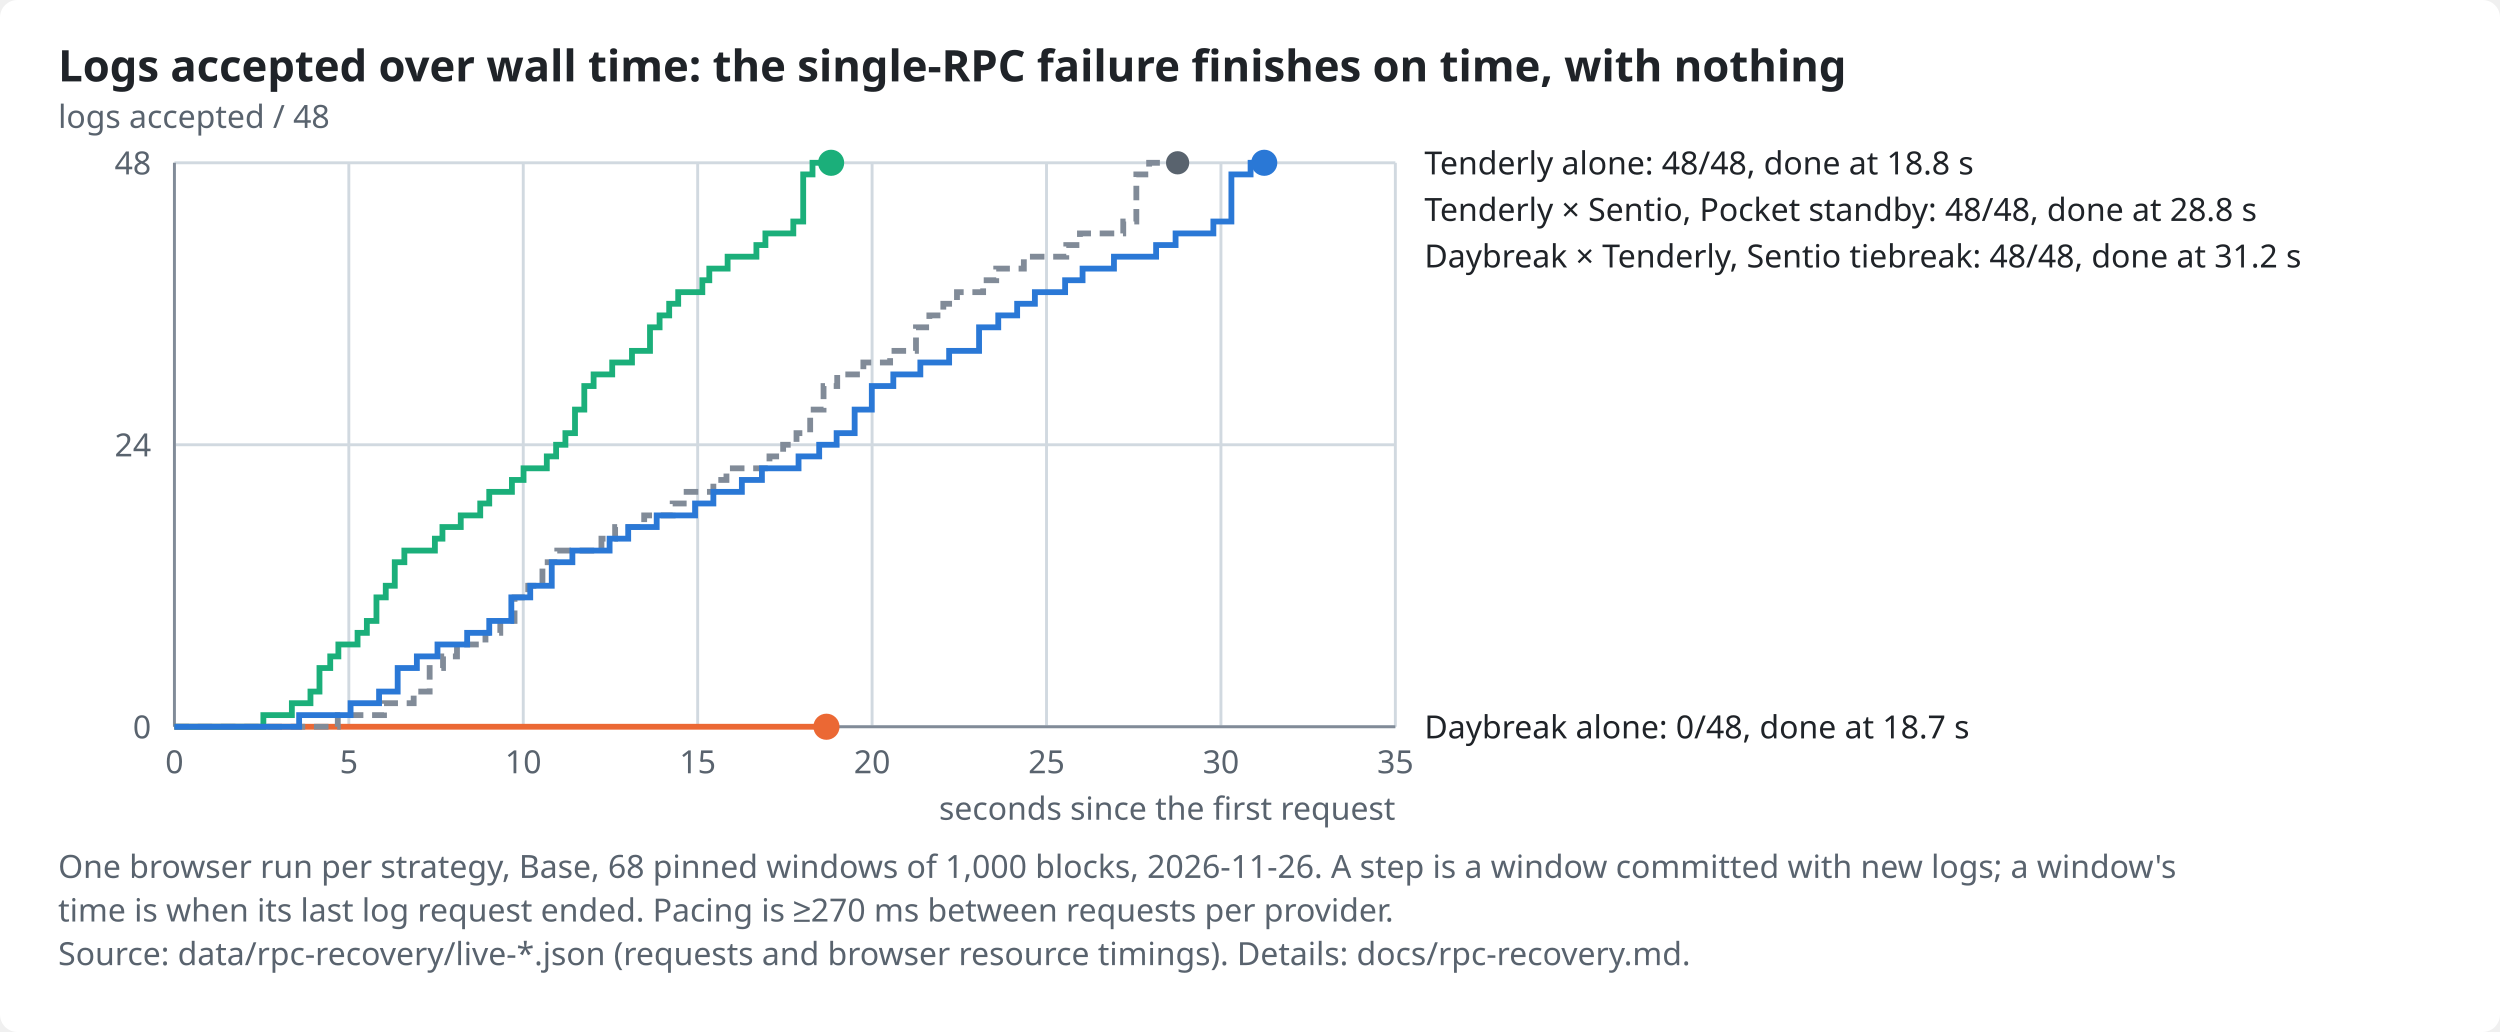
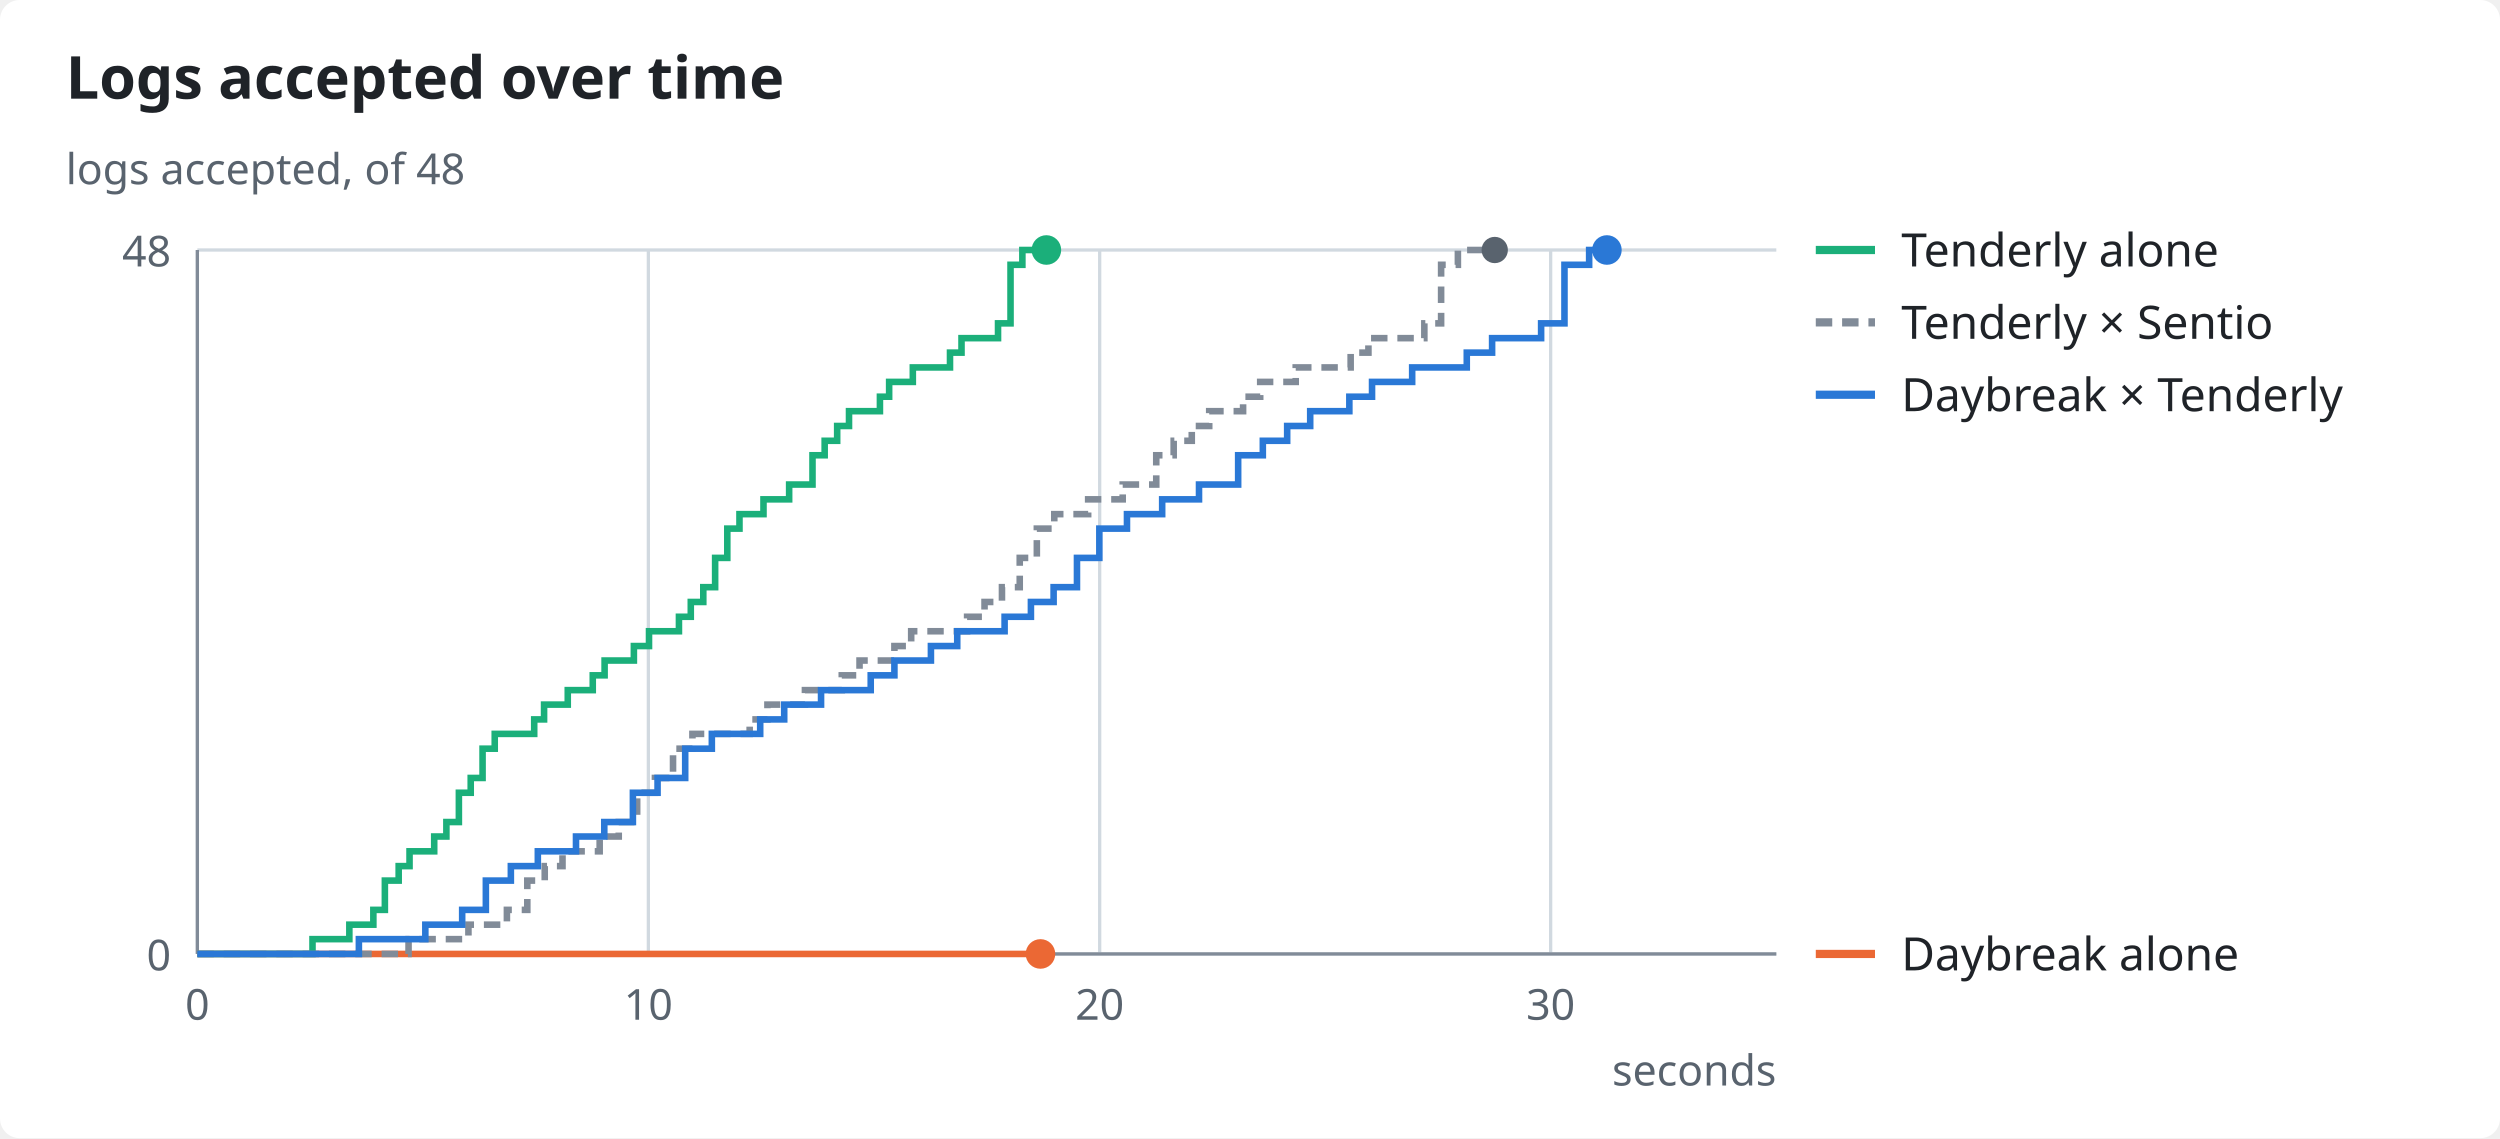
- <svg xmlns="http://www.w3.org/2000/svg" width="860" height="355" viewBox="0 0 860 355" role="img" aria-label="Logs accepted over wall time for each live strategy">
+ <svg xmlns="http://www.w3.org/2000/svg" width="760" height="346" viewBox="0 0 760 346" role="img" aria-label="Logs accepted over wall time for each live strategy">
  <style>
  .bg { fill: #ffffff; }
  .ink { fill: #1f2328; }
  .muted { fill: #59636e; }
  .grid { stroke: #d1d9e0; }
  .axis { stroke: #818b98; }
  .gap { stroke: #ffffff; }
  .s1 { fill: #2a78d6; stroke: #2a78d6; }
  .s2 { fill: #eb6834; stroke: #eb6834; }
  .s3 { fill: #1baf7a; stroke: #1baf7a; }
  .band { fill: #818b98; fill-opacity: 0.16; }
  .hollow { fill: #ffffff; }
  @media (prefers-color-scheme: dark) {
    .bg { fill: #0d1117; }
    .ink { fill: #f0f6fc; }
    .muted { fill: #9198a1; }
    .grid { stroke: #2f353d; }
    .axis { stroke: #656c76; }
    .gap { stroke: #0d1117; }
    .s1 { fill: #3987e5; stroke: #3987e5; }
    .s2 { fill: #d95926; stroke: #d95926; }
    .s3 { fill: #199e70; stroke: #199e70; }
    .band { fill: #9198a1; fill-opacity: 0.18; }
    .hollow { fill: #0d1117; }
  }
  text { font-family: -apple-system, BlinkMacSystemFont, "Segoe UI", "Noto Sans", Helvetica, Arial, sans-serif; }
-   .title { font-size: 15px; font-weight: 600; }
-   .label { font-size: 12px; }
-   .small { font-size: 11px; }
+   .title { font-size: 18px; font-weight: 600; }
+   .label { font-size: 14px; }
+   .small { font-size: 13px; }
</style>
-   <rect class="bg" x="0" y="0" width="860" height="355" rx="6" />
-   <text x="20" y="28" class="title ink" text-anchor="start">Logs accepted over wall time: the single-RPC failure finishes on time, with nothing</text>
-   <line x1="60" y1="56" x2="60" y2="250" class="grid" />
-   <text x="60" y="266" class="small muted" text-anchor="middle">0</text>
-   <line x1="120" y1="56" x2="120" y2="250" class="grid" />
-   <text x="120" y="266" class="small muted" text-anchor="middle">5</text>
-   <line x1="180" y1="56" x2="180" y2="250" class="grid" />
-   <text x="180" y="266" class="small muted" text-anchor="middle">10</text>
-   <line x1="240" y1="56" x2="240" y2="250" class="grid" />
-   <text x="240" y="266" class="small muted" text-anchor="middle">15</text>
-   <line x1="300" y1="56" x2="300" y2="250" class="grid" />
-   <text x="300" y="266" class="small muted" text-anchor="middle">20</text>
-   <line x1="360" y1="56" x2="360" y2="250" class="grid" />
-   <text x="360" y="266" class="small muted" text-anchor="middle">25</text>
-   <line x1="420" y1="56" x2="420" y2="250" class="grid" />
-   <text x="420" y="266" class="small muted" text-anchor="middle">30</text>
-   <line x1="480" y1="56" x2="480" y2="250" class="grid" />
-   <text x="480" y="266" class="small muted" text-anchor="middle">35</text>
-   <line x1="60" y1="250" x2="480" y2="250" class="grid" />
-   <text x="52" y="254" class="small muted" text-anchor="end">0</text>
-   <line x1="60" y1="153" x2="480" y2="153" class="grid" />
-   <text x="52" y="157" class="small muted" text-anchor="end">24</text>
-   <line x1="60" y1="56" x2="480" y2="56" class="grid" />
-   <text x="52" y="60" class="small muted" text-anchor="end">48</text>
-   <line x1="60" y1="250" x2="480" y2="250" class="axis" />
-   <line x1="60" y1="56" x2="60" y2="250" class="axis" />
-   <text x="480" y="282" class="small muted" text-anchor="end">seconds since the first request</text>
-   <text x="20" y="44" class="small muted" text-anchor="start">logs accepted / 48</text>
-   <path d="M60.0,250.0 H67.5 H70.7 H74.0 H77.2 H80.4 H83.7 H86.9 H90.1 H93.4 H96.6 H99.9 H103.0 H106.3 H109.6 H112.8 H116.0 H119.2 H122.5 H125.7 H129.0 H132.2 H135.5 H138.7 H141.9 H145.2 H148.4 H151.6 H154.8 H158.1 H161.3 H164.5 H167.8 H171.0 H174.2 H177.4 H180.7 H184.0 H187.2 H190.4 H193.6 H196.9 H200.1 H203.4 H206.6 H209.8 H213.1 H216.3 H219.5 H222.9 H226.0 H229.3 H232.5 H235.7 H239.0 H242.2 H245.5 H249.3 H251.9 H255.1 H258.4 H261.6 H264.9 H268.1 H271.3 H274.5 H277.8 H281.0 H284.3 H284.3" class="s2" style="fill: none" stroke-width="2" />
-   <circle cx="284.3" cy="250" r="4" class="s2" />
-   <text x="490" y="254" class="small ink" text-anchor="start">Daybreak alone: 0/48, done at 18.7 s</text>
-   <path d="M60.0,250.0 H68.0 H71.1 H74.5 H78.2 H81.0 H84.1 H87.4 H90.6 V246.0 H93.8 H98.5 H100.4 V241.9 H104.0 H106.8 V237.9 H109.9 V229.8 H113.6 V225.8 H116.4 V221.7 H119.6 H123.0 V217.7 H126.2 V213.6 H129.5 V205.5 H132.7 V201.5 H135.8 V193.4 H139.1 V189.4 H142.3 H145.6 H149.6 V185.3 H152.2 V181.3 H155.2 H158.5 V177.3 H161.8 H165.2 V173.2 H168.3 V169.2 H171.5 H176.1 V165.1 H180.1 V161.1 H181.6 H184.8 H188.1 V157.0 H191.3 V153.0 H194.5 V149.0 H197.8 V140.9 H201.0 V132.8 H204.2 V128.8 H208.5 H210.6 V124.7 H214.8 H217.4 V120.7 H220.4 H223.6 V112.6 H226.9 V108.5 H230.2 V104.5 H233.3 V100.5 H239.1 H241.6 V96.4 H244.0 V92.4 H247.0 H250.3 V88.3 H253.5 H256.7 H260.2 V84.3 H263.3 V80.3 H266.5 H270.1 H272.9 V76.2 H276.3 V60.0 H279.5 V56.0 H282.6 H285.9 H285.9" class="s3" style="fill: none" stroke-width="2" />
-   <circle cx="285.9" cy="56" r="4" class="s3" />
-   <text x="490" y="60" class="small ink" text-anchor="start">Tenderly alone: 48/48, done at 18.8 s</text>
-   <path d="M60.0,250.0 H76.8 H82.1 H87.3 H92.7 H98.5 H104.4 H110.4 H116.2 V246.0 H121.2 H125.9 H132.1 V241.9 H137.1 H142.3 V237.9 H147.8 V229.8 H152.4 V225.8 H157.2 V221.7 H162.0 H167.0 V217.7 H172.1 V213.6 H177.0 V205.5 H181.7 V201.5 H186.6 V193.4 H191.7 V189.4 H197.3 H202.3 H206.9 V185.3 H211.6 V181.3 H216.6 H221.6 V177.3 H226.8 H231.4 V173.2 H236.2 V169.2 H240.8 H245.4 V165.1 H249.9 V161.1 H254.8 H259.9 H264.7 V157.0 H269.4 V153.0 H274.0 V149.0 H278.7 V140.9 H283.3 V132.8 H288.0 V128.8 H292.5 H297.0 V124.7 H301.6 H306.2 V120.7 H310.6 H315.1 V112.6 H319.7 V108.5 H324.5 V104.5 H329.2 V100.5 H333.7 H338.2 V96.4 H342.7 V92.4 H347.3 H352.2 V88.3 H357.0 H361.9 H366.8 V84.3 H371.5 V80.3 H376.8 H381.8 H386.4 V76.2 H390.9 V60.0 H395.3 V56.0 H400.4 H405.1 H405.1" class="axis" style="fill: none" stroke-width="2" stroke-dasharray="5 3" />
-   <circle cx="405.1" cy="56" r="4" class="muted" />
-   <text x="490" y="76" class="small ink" text-anchor="start">Tenderly × Sentio, Pocket standby: 48/48, done at 28.8 s</text>
-   <path d="M60.0,250.0 H72.9 H77.5 H82.6 H85.7 H87.3 H90.8 H94.0 H102.9 V246.0 H104.3 H112.2 H120.6 V241.9 H122.8 H130.4 V237.9 H136.8 V229.8 H143.4 V225.8 H150.5 V221.7 H152.2 H160.7 V217.7 H168.3 V213.6 H175.9 V205.5 H182.4 V201.5 H189.8 V193.4 H196.9 V189.4 H199.9 H203.0 H209.7 V185.3 H216.1 V181.3 H217.6 H225.9 V177.3 H227.3 H239.1 V173.2 H245.4 V169.2 H247.0 H255.2 V165.1 H262.1 V161.1 H263.6 H266.9 H274.7 V157.0 H281.8 V153.0 H287.8 V149.0 H294.0 V140.9 H299.9 V132.8 H307.3 V128.8 H308.7 H316.6 V124.7 H318.0 H326.5 V120.7 H328.7 H336.8 V112.6 H343.4 V108.5 H349.9 V104.5 H356.0 V100.5 H357.6 H366.4 V96.4 H372.4 V92.4 H373.9 H383.2 V88.3 H384.6 H388.3 H397.7 V84.3 H404.4 V80.3 H405.9 H409.2 H417.4 V76.2 H423.6 V60.0 H430.2 V56.0 H431.7 H434.9 H434.9" class="s1" style="fill: none" stroke-width="2" />
-   <circle cx="434.9" cy="56" r="4" class="s1" />
-   <text x="490" y="92" class="small ink" text-anchor="start">Daybreak × Tenderly, Sentio tiebreak: 48/48, done at 31.2 s</text>
-   <text x="20" y="302" class="small muted" text-anchor="start">One browser run per strategy, Base, 68 pinned windows of 1,000 blocks, 2026-11-26. A step is a window committed with new logs; a window's</text>
-   <text x="20" y="317" class="small muted" text-anchor="start">time is when its last log request ended. Pacing is ≥270 ms between requests per provider.</text>
-   <text x="20" y="332" class="small muted" text-anchor="start">Source: data/rpc-recovery/live-*.json (requests and browser resource timings). Details: docs/rpc-recovery.md.</text>
+   <rect class="bg" x="0" y="0" width="760" height="346" rx="6" />
+   <text x="20" y="30" class="title ink" text-anchor="start">Logs accepted over time</text>
+   <text x="20" y="56" class="small muted" text-anchor="start">logs accepted, of 48</text>
+   <line x1="60" y1="76" x2="60" y2="290" class="grid" />
+   <text x="60" y="310" class="small muted" text-anchor="middle">0</text>
+   <line x1="197.1" y1="76" x2="197.1" y2="290" class="grid" />
+   <text x="197.1" y="310" class="small muted" text-anchor="middle">10</text>
+   <line x1="334.3" y1="76" x2="334.3" y2="290" class="grid" />
+   <text x="334.3" y="310" class="small muted" text-anchor="middle">20</text>
+   <line x1="471.4" y1="76" x2="471.4" y2="290" class="grid" />
+   <text x="471.4" y="310" class="small muted" text-anchor="middle">30</text>
+   <line x1="60" y1="290" x2="540" y2="290" class="grid" />
+   <text x="52" y="295" class="small muted" text-anchor="end">0</text>
+   <line x1="60" y1="76" x2="540" y2="76" class="grid" />
+   <text x="52" y="81" class="small muted" text-anchor="end">48</text>
+   <line x1="60" y1="290" x2="540" y2="290" class="axis" />
+   <line x1="60" y1="76" x2="60" y2="290" class="axis" />
+   <text x="540" y="330" class="small muted" text-anchor="end">seconds</text>
+   <path d="M60.0,290.0 H68.6 H72.3 H76.0 H79.7 H83.3 H87.1 H90.7 H94.4 H98.1 H101.8 H105.6 H109.2 H112.9 H116.6 H120.3 H124.0 H127.7 H131.4 H135.1 H138.8 H142.5 H146.2 H149.9 H153.6 H157.3 H161.0 H164.7 H168.4 H172.1 H175.8 H179.5 H183.2 H186.9 H190.5 H194.2 H198.0 H201.7 H205.3 H209.1 H212.7 H216.5 H220.1 H223.8 H227.5 H231.2 H234.9 H238.6 H242.3 H246.2 H249.7 H253.4 H257.2 H260.8 H264.5 H268.2 H271.9 H276.3 H279.3 H283.0 H286.7 H290.4 H294.1 H297.8 H301.5 H305.2 H308.9 H312.6 H316.3 H316.3" class="s2" style="fill: none" stroke-width="2" />
+   <circle cx="316.3" cy="290" r="4" class="s2" />
+   <line x1="552" y1="290" x2="570" y2="290" class="s2" stroke-width="2.5" />
+   <text x="578" y="295" class="label ink" text-anchor="start">Daybreak alone</text>
+   <path d="M60.0,290.0 H69.1 H72.7 H76.6 H80.7 H84.0 H87.5 H91.3 H95.0 V285.5 H98.6 H104.0 H106.2 V281.1 H110.3 H113.5 V276.6 H117.0 V267.7 H121.2 V263.3 H124.5 V258.8 H128.2 H132.0 V254.3 H135.7 V249.9 H139.5 V241.0 H143.1 V236.5 H146.7 V227.6 H150.4 V223.1 H154.0 H157.8 H162.4 V218.7 H165.4 V214.2 H168.8 H172.6 V209.8 H176.3 H180.2 V205.3 H183.8 V200.8 H187.4 H192.7 V196.4 H197.3 V191.9 H199.0 H202.6 H206.4 V187.5 H210.0 V183.0 H213.8 V178.5 H217.4 V169.6 H221.1 V160.7 H224.8 V156.3 H229.7 H232.1 V151.8 H236.9 H239.9 V147.3 H243.3 H247.0 V138.4 H250.7 V134.0 H254.5 V129.5 H258.1 V125.0 H264.7 H267.5 V120.6 H270.3 V116.1 H273.7 H277.5 V111.7 H281.1 H284.8 H288.8 V107.2 H292.3 V102.8 H296.0 H300.1 H303.4 V98.3 H307.2 V80.5 H310.8 V76.0 H314.4 H318.1 H318.1" class="s3" style="fill: none" stroke-width="2" />
+   <circle cx="318.1" cy="76" r="4" class="s3" />
+   <line x1="552" y1="76" x2="570" y2="76" class="s3" stroke-width="2.5" />
+   <text x="578" y="81" class="label ink" text-anchor="start">Tenderly alone</text>
+   <path d="M60.0,290.0 H79.2 H85.2 H91.2 H97.4 H104.0 H110.8 H117.6 H124.2 V285.5 H129.9 H135.3 H142.4 V281.1 H148.1 H154.1 V276.6 H160.3 V267.7 H165.6 V263.3 H171.0 V258.8 H176.6 H182.3 V254.3 H188.1 V249.9 H193.7 V241.0 H199.1 V236.5 H204.6 V227.6 H210.5 V223.1 H217.0 H222.6 H227.9 V218.7 H233.3 V214.2 H239.0 H244.7 V209.8 H250.6 H255.9 V205.3 H261.3 V200.8 H266.6 H271.9 V196.4 H277.0 V191.9 H282.7 H288.4 H294.0 V187.5 H299.3 V183.0 H304.6 V178.5 H310.0 V169.6 H315.2 V160.7 H320.5 V156.3 H325.7 H330.8 V151.8 H336.1 H341.3 V147.3 H346.4 H351.5 V138.4 H356.8 V134.0 H362.3 V129.5 H367.6 V125.0 H372.8 H377.9 V120.6 H383.1 V116.1 H388.3 H393.9 V111.7 H399.4 H405.1 H410.6 V107.2 H416.0 V102.8 H422.1 H427.7 H433.0 V98.3 H438.1 V80.5 H443.2 V76.0 H449.0 H454.4 H454.4" class="axis" style="fill: none" stroke-width="2" stroke-dasharray="5 3" />
+   <circle cx="454.4" cy="76" r="4" class="muted" />
+   <line x1="552" y1="98" x2="570" y2="98" class="axis" stroke-width="2.5" stroke-dasharray="5 3" />
+   <text x="578" y="103" class="label ink" text-anchor="start">Tenderly × Sentio</text>
+   <path d="M60.0,290.0 H74.7 H80.0 H85.9 H89.3 H91.2 H95.2 H98.9 H109.1 V285.5 H110.7 H119.7 H129.3 V281.1 H131.7 H140.5 V276.6 H147.7 V267.7 H155.3 V263.3 H163.5 V258.8 H165.4 H175.1 V254.3 H183.7 V249.9 H192.4 V241.0 H199.9 V236.5 H208.3 V227.6 H216.4 V223.1 H219.9 H223.5 H231.1 V218.7 H238.4 V214.2 H240.1 H249.6 V209.8 H251.2 H264.7 V205.3 H271.9 V200.8 H273.7 H283.0 V196.4 H291.0 V191.9 H292.7 H296.4 H305.4 V187.5 H313.4 V183.0 H320.3 V178.5 H327.4 V169.6 H334.2 V160.7 H342.6 V156.3 H344.3 H353.3 V151.8 H354.8 H364.5 V147.3 H367.1 H376.4 V138.4 H383.9 V134.0 H391.3 V129.5 H398.3 V125.0 H400.2 H410.2 V120.6 H417.1 V116.1 H418.7 H429.3 V111.7 H431.0 H435.2 H445.9 V107.2 H453.6 V102.8 H455.3 H459.1 H468.5 V98.3 H475.6 V80.5 H483.1 V76.0 H484.8 H488.5 H488.5" class="s1" style="fill: none" stroke-width="2" />
+   <circle cx="488.5" cy="76" r="4" class="s1" />
+   <line x1="552" y1="120" x2="570" y2="120" class="s1" stroke-width="2.5" />
+   <text x="578" y="125" class="label ink" text-anchor="start">Daybreak × Tenderly</text>
</svg>
